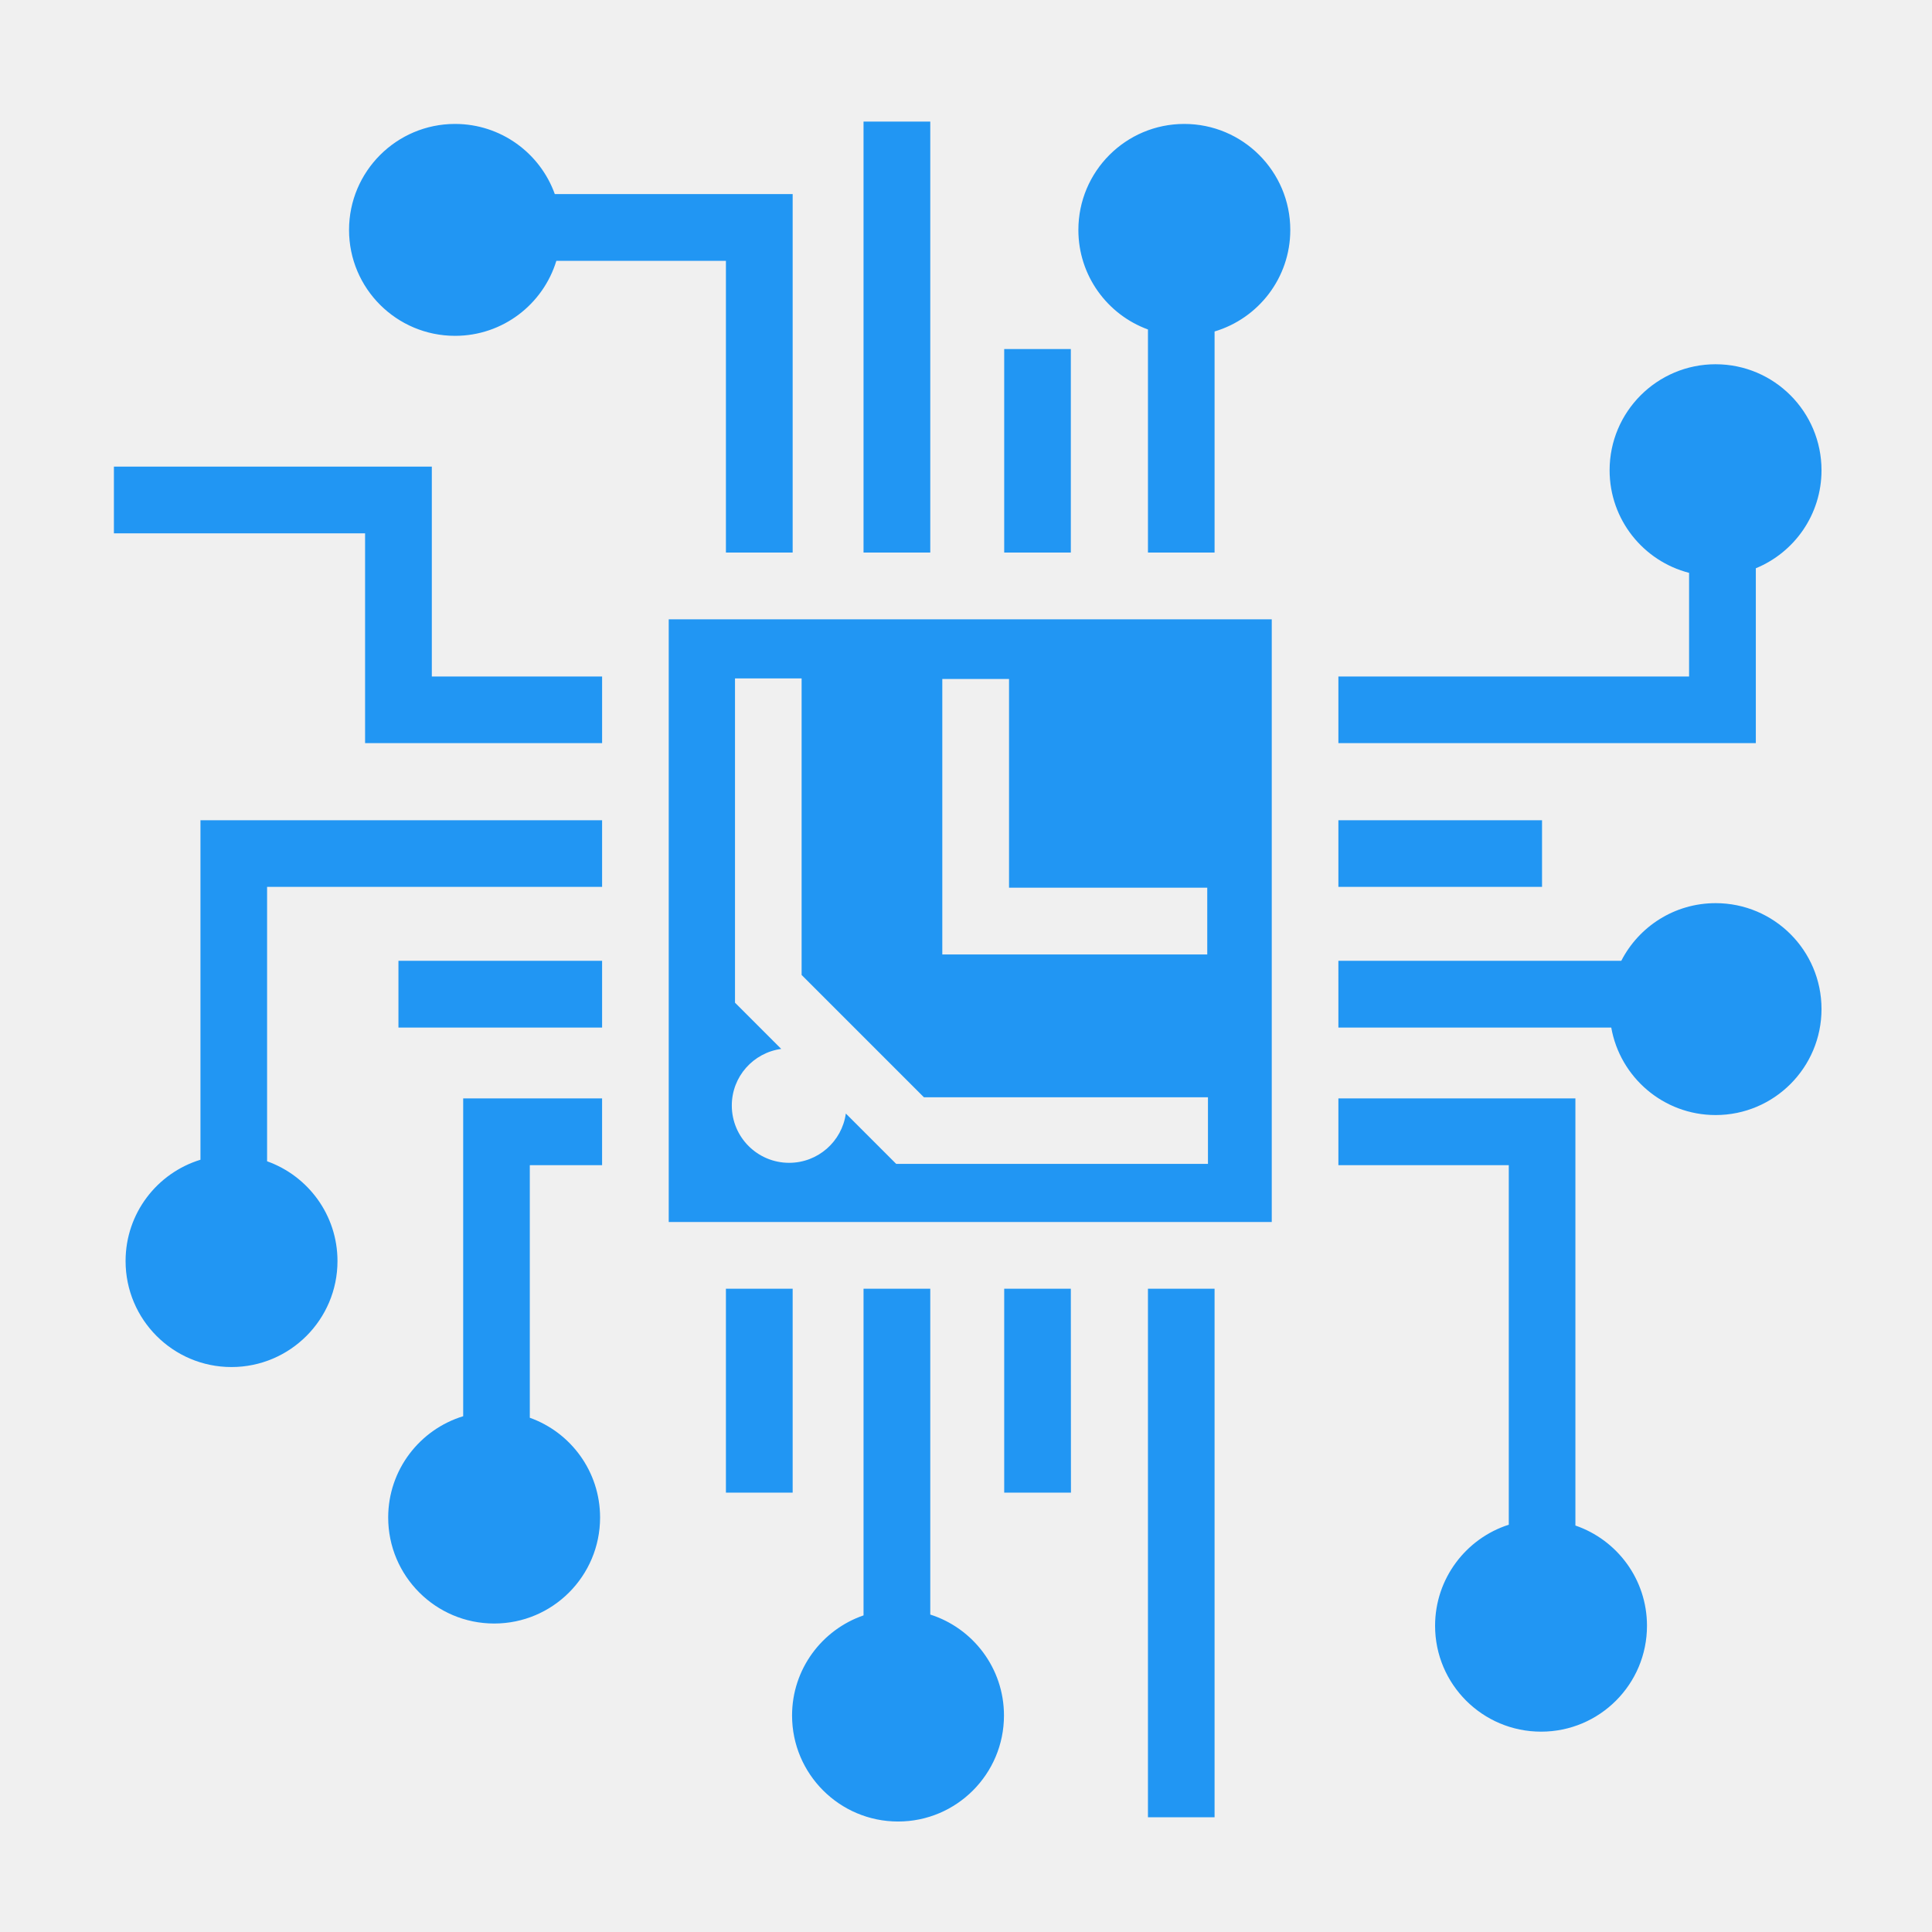
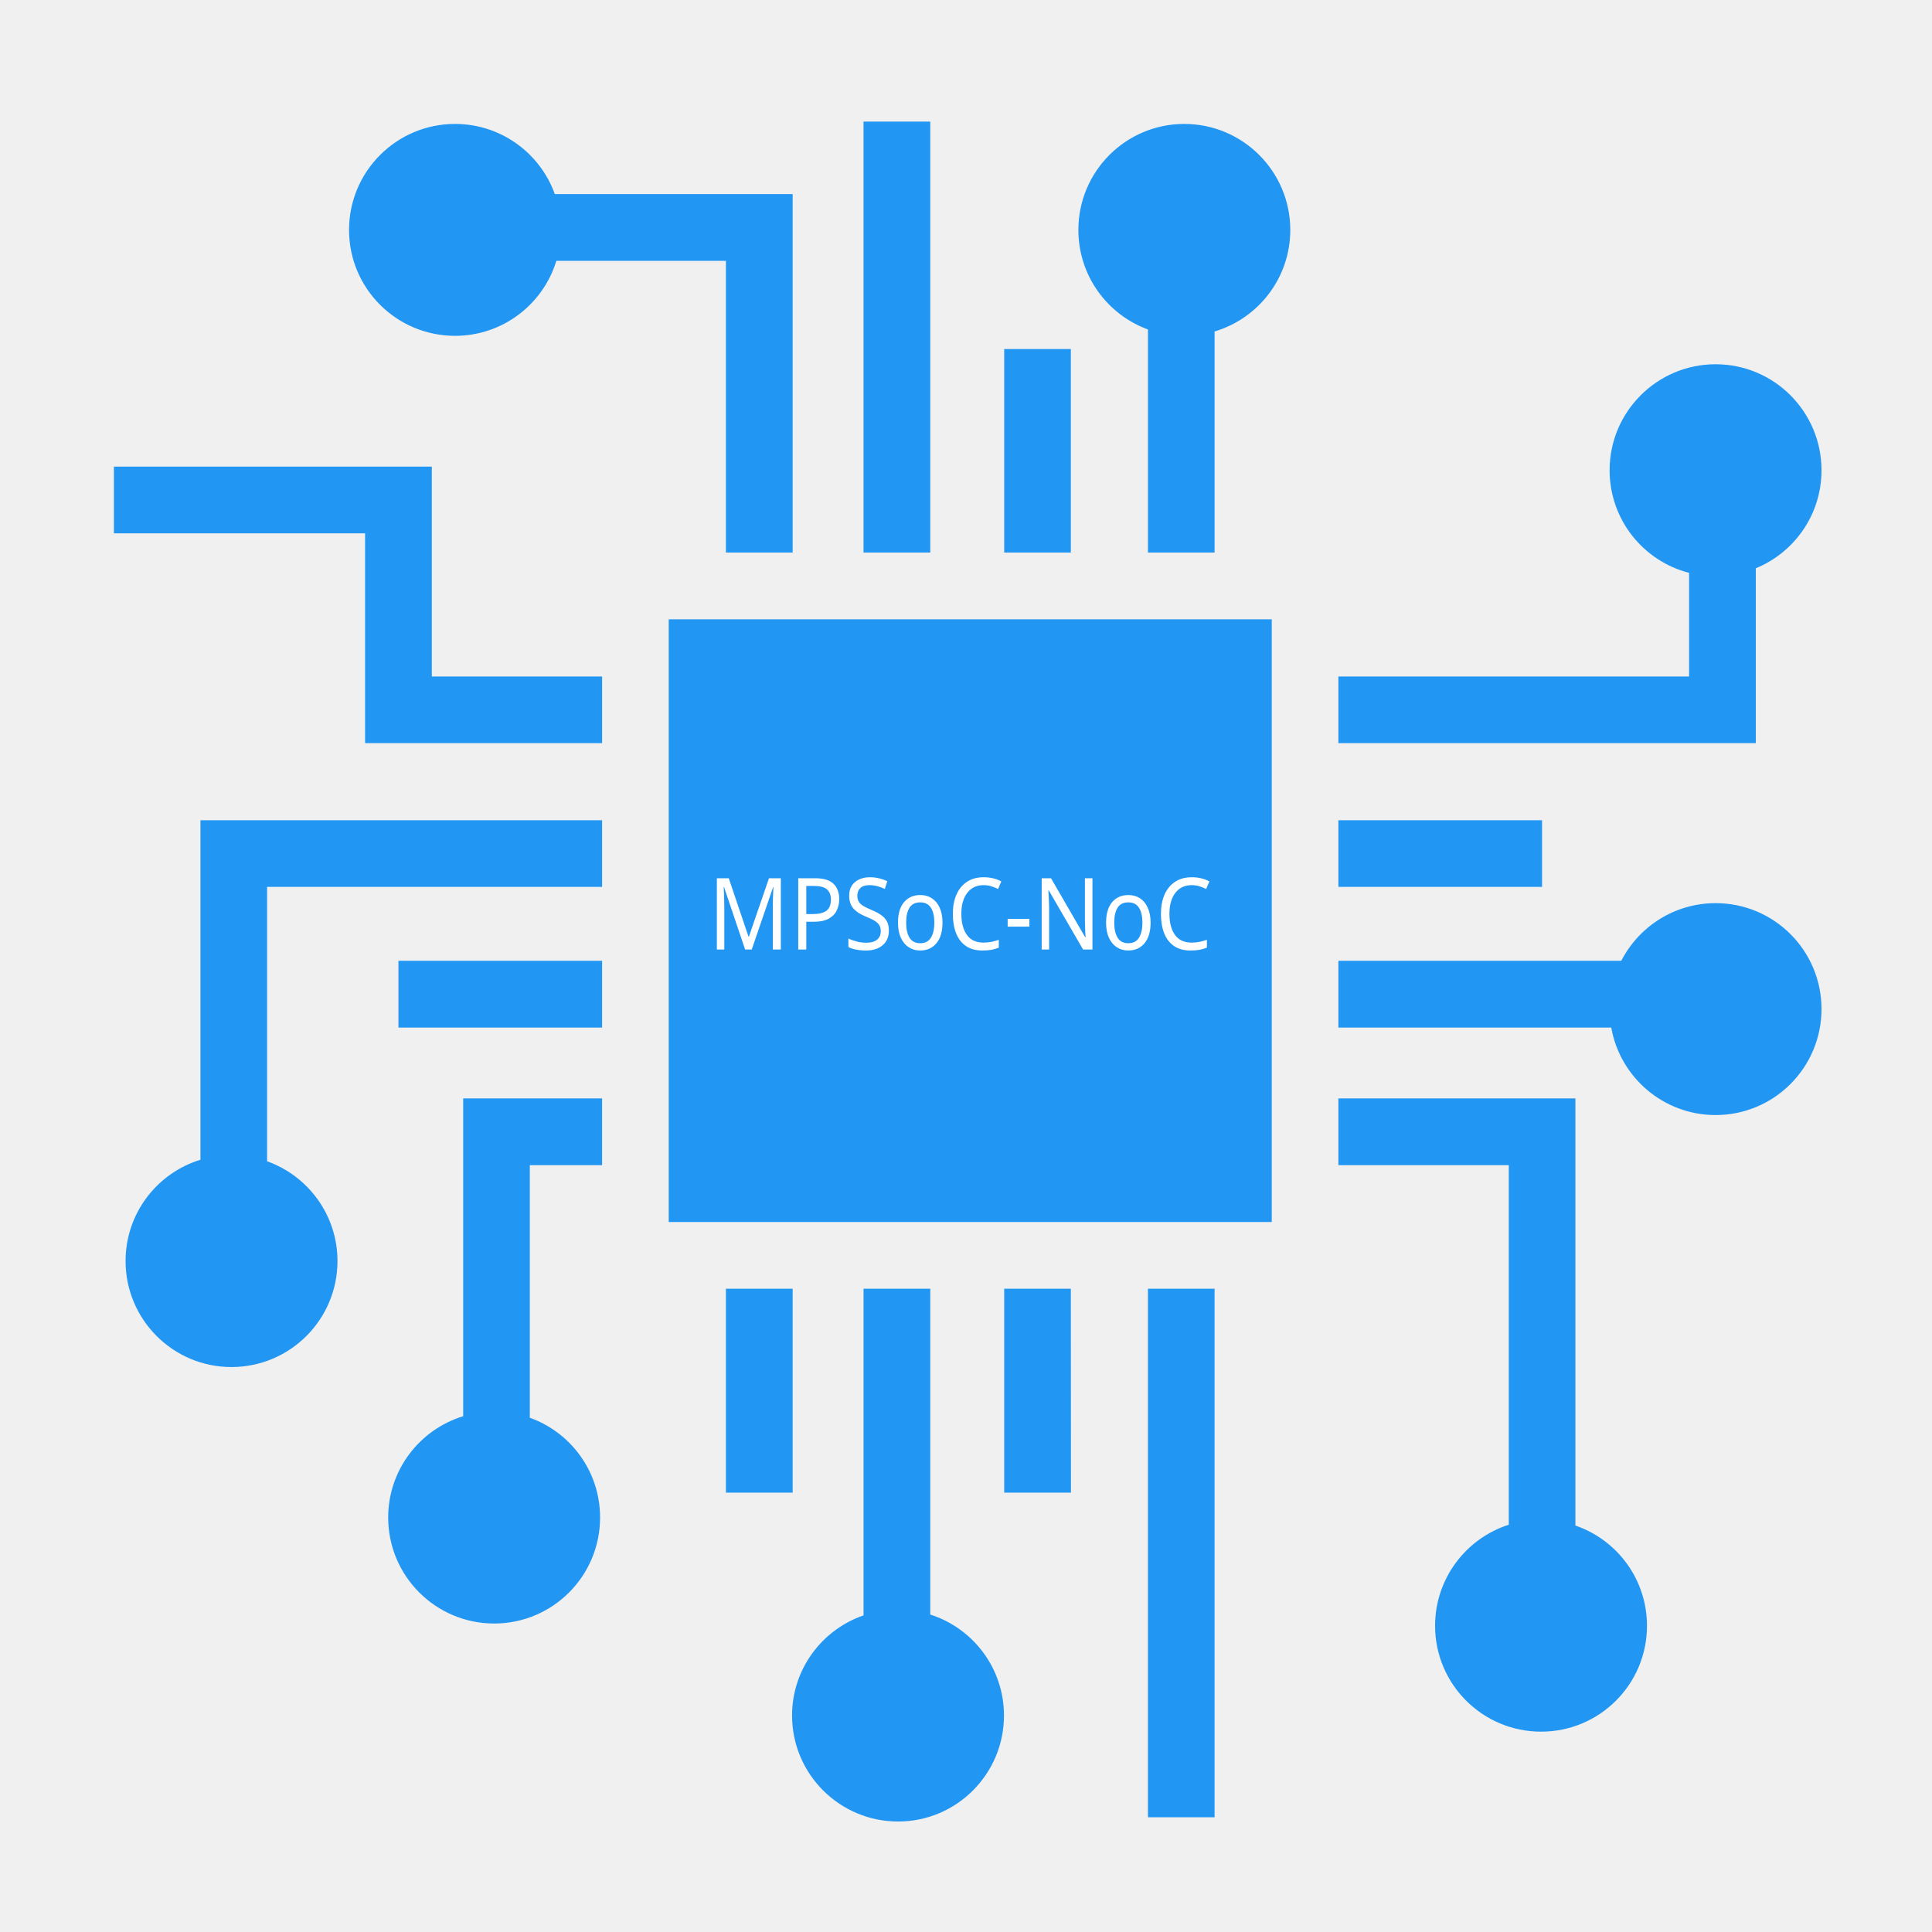
- <svg xmlns="http://www.w3.org/2000/svg" viewBox="0 0 512 512" style="height: 512px; width: 512px;">
-   <path d="M0 0h512v512H0z" fill="#7c2828" fill-opacity="0" />
-   <g class="" transform="translate(0,0)" style="touch-action: none;">
-     <path d="M228.844 32.22v114.218h17.687V32.218h-17.686zm-108.25.624c-15.507 0-28.094 12.586-28.094 28.093C92.5 76.444 105.087 89 120.594 89c12.655 0 23.34-8.372 26.844-19.875h44.937v77.313h17.688v-95H147.03c-3.888-10.837-14.262-18.593-26.436-18.593zm193.25 0c-15.507 0-28.063 12.586-28.063 28.093 0 12.124 7.677 22.45 18.44 26.376v59.124h17.655V87.844c11.596-3.452 20.063-14.193 20.063-26.906 0-15.508-12.587-28.094-28.094-28.094zM266.124 92.5v53.938h17.657V92.5h-17.655zm188.532 4.03c-15.507 0-28.094 12.588-28.094 28.095 0 13.083 8.948 24.074 21.063 27.188v27.468h-92.938v17.657h110.624v-46.342c10.223-4.192 17.407-14.233 17.407-25.97 0-15.507-12.557-28.094-28.064-28.094zM30.187 123.657v17.688H96.75v55.594h62.814V179.28h-45.126v-55.624h-84.25zm147.032 40.47v159.718h159.81v-159.72H177.22zm17.56 15.655h17.657v78.595l32.407 32.406h75.28v17.658H237.5l-2.594-2.594-10.75-10.75c-1.033 7.385-7.36 13.062-15.03 13.062-8.392 0-15.19-6.796-15.19-15.187 0-7.682 5.696-13.98 13.095-15l-9.655-9.658-2.594-2.593V179.78zm54.94.157h17.686v55.313h52.53l.002 17.688H249.72v-73zM53.124 217.375V307.344c-11.49 3.512-19.844 14.198-19.844 26.844 0 15.505 12.557 28.093 28.064 28.093s28.093-12.587 28.093-28.092c0-12.195-7.79-22.564-18.656-26.438v-72.72h88.782v-17.655H53.124zm301.563 0v17.656h53.968v-17.655h-53.97zm99.968 21.97c-10.898 0-20.342 6.21-25 15.28h-74.97l.002 17.688H427c2.325 13.168 13.824 23.187 27.656 23.187 15.507 0 28.063-12.588 28.063-28.094 0-15.507-12.557-28.062-28.064-28.062zm-349.062 15.28v17.688h53.97v-17.688h-53.97zm17.156 36.47v84.217c-11.498 3.513-19.875 14.2-19.875 26.844 0 15.506 12.587 28.094 28.094 28.094 15.506 0 28.06-12.588 28.06-28.094 0-12.194-7.766-22.564-18.624-26.437v-66.94h19.156v-17.686H122.75zm231.938 0v17.686h45.156v95.283c-11.323 3.624-19.53 14.26-19.53 26.78-.002 15.506 12.585 28.063 28.092 28.063 15.507 0 28.063-12.557 28.063-28.062 0-12.32-7.935-22.778-18.97-26.563V291.095h-62.814zM192.375 341.53v54.033h17.688V341.53h-17.688zm36.47 0v86.564c-11.013 3.794-18.94 14.233-18.94 26.53 0 15.506 12.588 28.095 28.095 28.095s28.063-12.59 28.063-28.095c0-12.53-8.203-23.14-19.532-26.75V341.53h-17.686zm37.28 0v54.033h17.688l-.032-54.032h-17.655zm38.094 0v140.064h17.655V341.53H304.22z" fill="#2196f3" fill-opacity="1" />
+ <svg xmlns="http://www.w3.org/2000/svg" viewBox="0 0 512 512" style="height: 512px; width: 512px;" version="1.1" id="svg8">
+   <defs id="defs12" />
+   <path d="M0 0h512v512H0z" fill="#7c2828" fill-opacity="0" id="path2" />
+   <g class="" transform="translate(0,0)" style="touch-action: none;" id="g6">
+     <path d="m 228.844,32.22 v 114.218 h 17.687 V 32.218 h -17.686 z m -108.25,0.624 C 105.087,32.844 92.5,45.43 92.5,60.937 92.5,76.444 105.087,89 120.594,89 c 12.655,0 23.34,-8.372 26.844,-19.875 h 44.937 v 77.313 h 17.688 v -95 H 147.03 C 143.142,40.601 132.768,32.845 120.594,32.845 Z m 193.25,0 c -15.507,0 -28.063,12.586 -28.063,28.093 0,12.124 7.677,22.45 18.44,26.376 v 59.124 h 17.655 V 87.844 c 11.596,-3.452 20.063,-14.193 20.063,-26.906 0,-15.508 -12.587,-28.094 -28.094,-28.094 z M 266.124,92.5 v 53.938 h 17.657 V 92.5 h -17.655 z m 188.532,4.03 c -15.507,0 -28.094,12.588 -28.094,28.095 0,13.083 8.948,24.074 21.063,27.188 v 27.468 h -92.938 v 17.657 h 110.624 v -46.342 c 10.223,-4.192 17.407,-14.233 17.407,-25.97 0,-15.507 -12.557,-28.094 -28.064,-28.094 z M 30.187,123.657 v 17.688 H 96.75 v 55.594 h 62.814 V 179.28 h -45.126 v -55.624 h -84.25 z m 147.032,40.47 v 159.718 h 159.81 V 164.125 H 177.22 Z M 53.124,217.375 v 89.969 c -11.49,3.512 -19.844,14.198 -19.844,26.844 0,15.505 12.557,28.093 28.064,28.093 15.507,0 28.093,-12.587 28.093,-28.092 0,-12.195 -7.79,-22.564 -18.656,-26.438 v -72.72 h 88.782 V 217.376 H 53.124 Z m 301.563,0 v 17.656 h 53.968 v -17.655 h -53.97 z m 99.968,21.97 c -10.898,0 -20.342,6.21 -25,15.28 h -74.97 l 0.002,17.688 H 427 c 2.325,13.168 13.824,23.187 27.656,23.187 15.507,0 28.063,-12.588 28.063,-28.094 0,-15.507 -12.557,-28.062 -28.064,-28.062 z m -349.062,15.28 v 17.688 h 53.97 v -17.688 z m 17.156,36.47 v 84.217 c -11.498,3.513 -19.875,14.2 -19.875,26.844 0,15.506 12.587,28.094 28.094,28.094 15.506,0 28.06,-12.588 28.06,-28.094 0,-12.194 -7.766,-22.564 -18.624,-26.437 v -66.94 h 19.156 v -17.686 h -36.81 z m 231.938,0 v 17.686 h 45.156 v 95.283 c -11.323,3.624 -19.53,14.26 -19.53,26.78 -0.002,15.506 12.585,28.063 28.092,28.063 15.507,0 28.063,-12.557 28.063,-28.062 0,-12.32 -7.935,-22.778 -18.97,-26.563 V 291.095 H 354.684 Z M 192.375,341.53 v 54.033 h 17.688 V 341.53 Z m 36.47,0 v 86.564 c -11.013,3.794 -18.94,14.233 -18.94,26.53 0,15.506 12.588,28.095 28.095,28.095 15.507,0 28.063,-12.59 28.063,-28.095 0,-12.53 -8.203,-23.14 -19.532,-26.75 V 341.53 Z m 37.28,0 v 54.033 h 17.688 l -0.032,-54.032 h -17.655 z m 38.094,0 v 140.064 h 17.655 V 341.53 H 304.22 Z" id="path4" style="fill:#2196f3;fill-opacity:1" />
+     <text xml:space="preserve" style="font-style:normal;font-weight:normal;font-size:25.076px;line-height:20;font-family:sans-serif;letter-spacing:0px;word-spacing:0px;fill:#ffffff;fill-opacity:1;stroke:none;stroke-width:0.627" x="197.898" y="238.615" id="text816" transform="scale(0.9482956,1.054523)">
+       <tspan id="tspan814" x="197.898" y="238.615" style="stroke-width:0.627">MPSoC-NoC</tspan>
+     </text>
  </g>
</svg>
